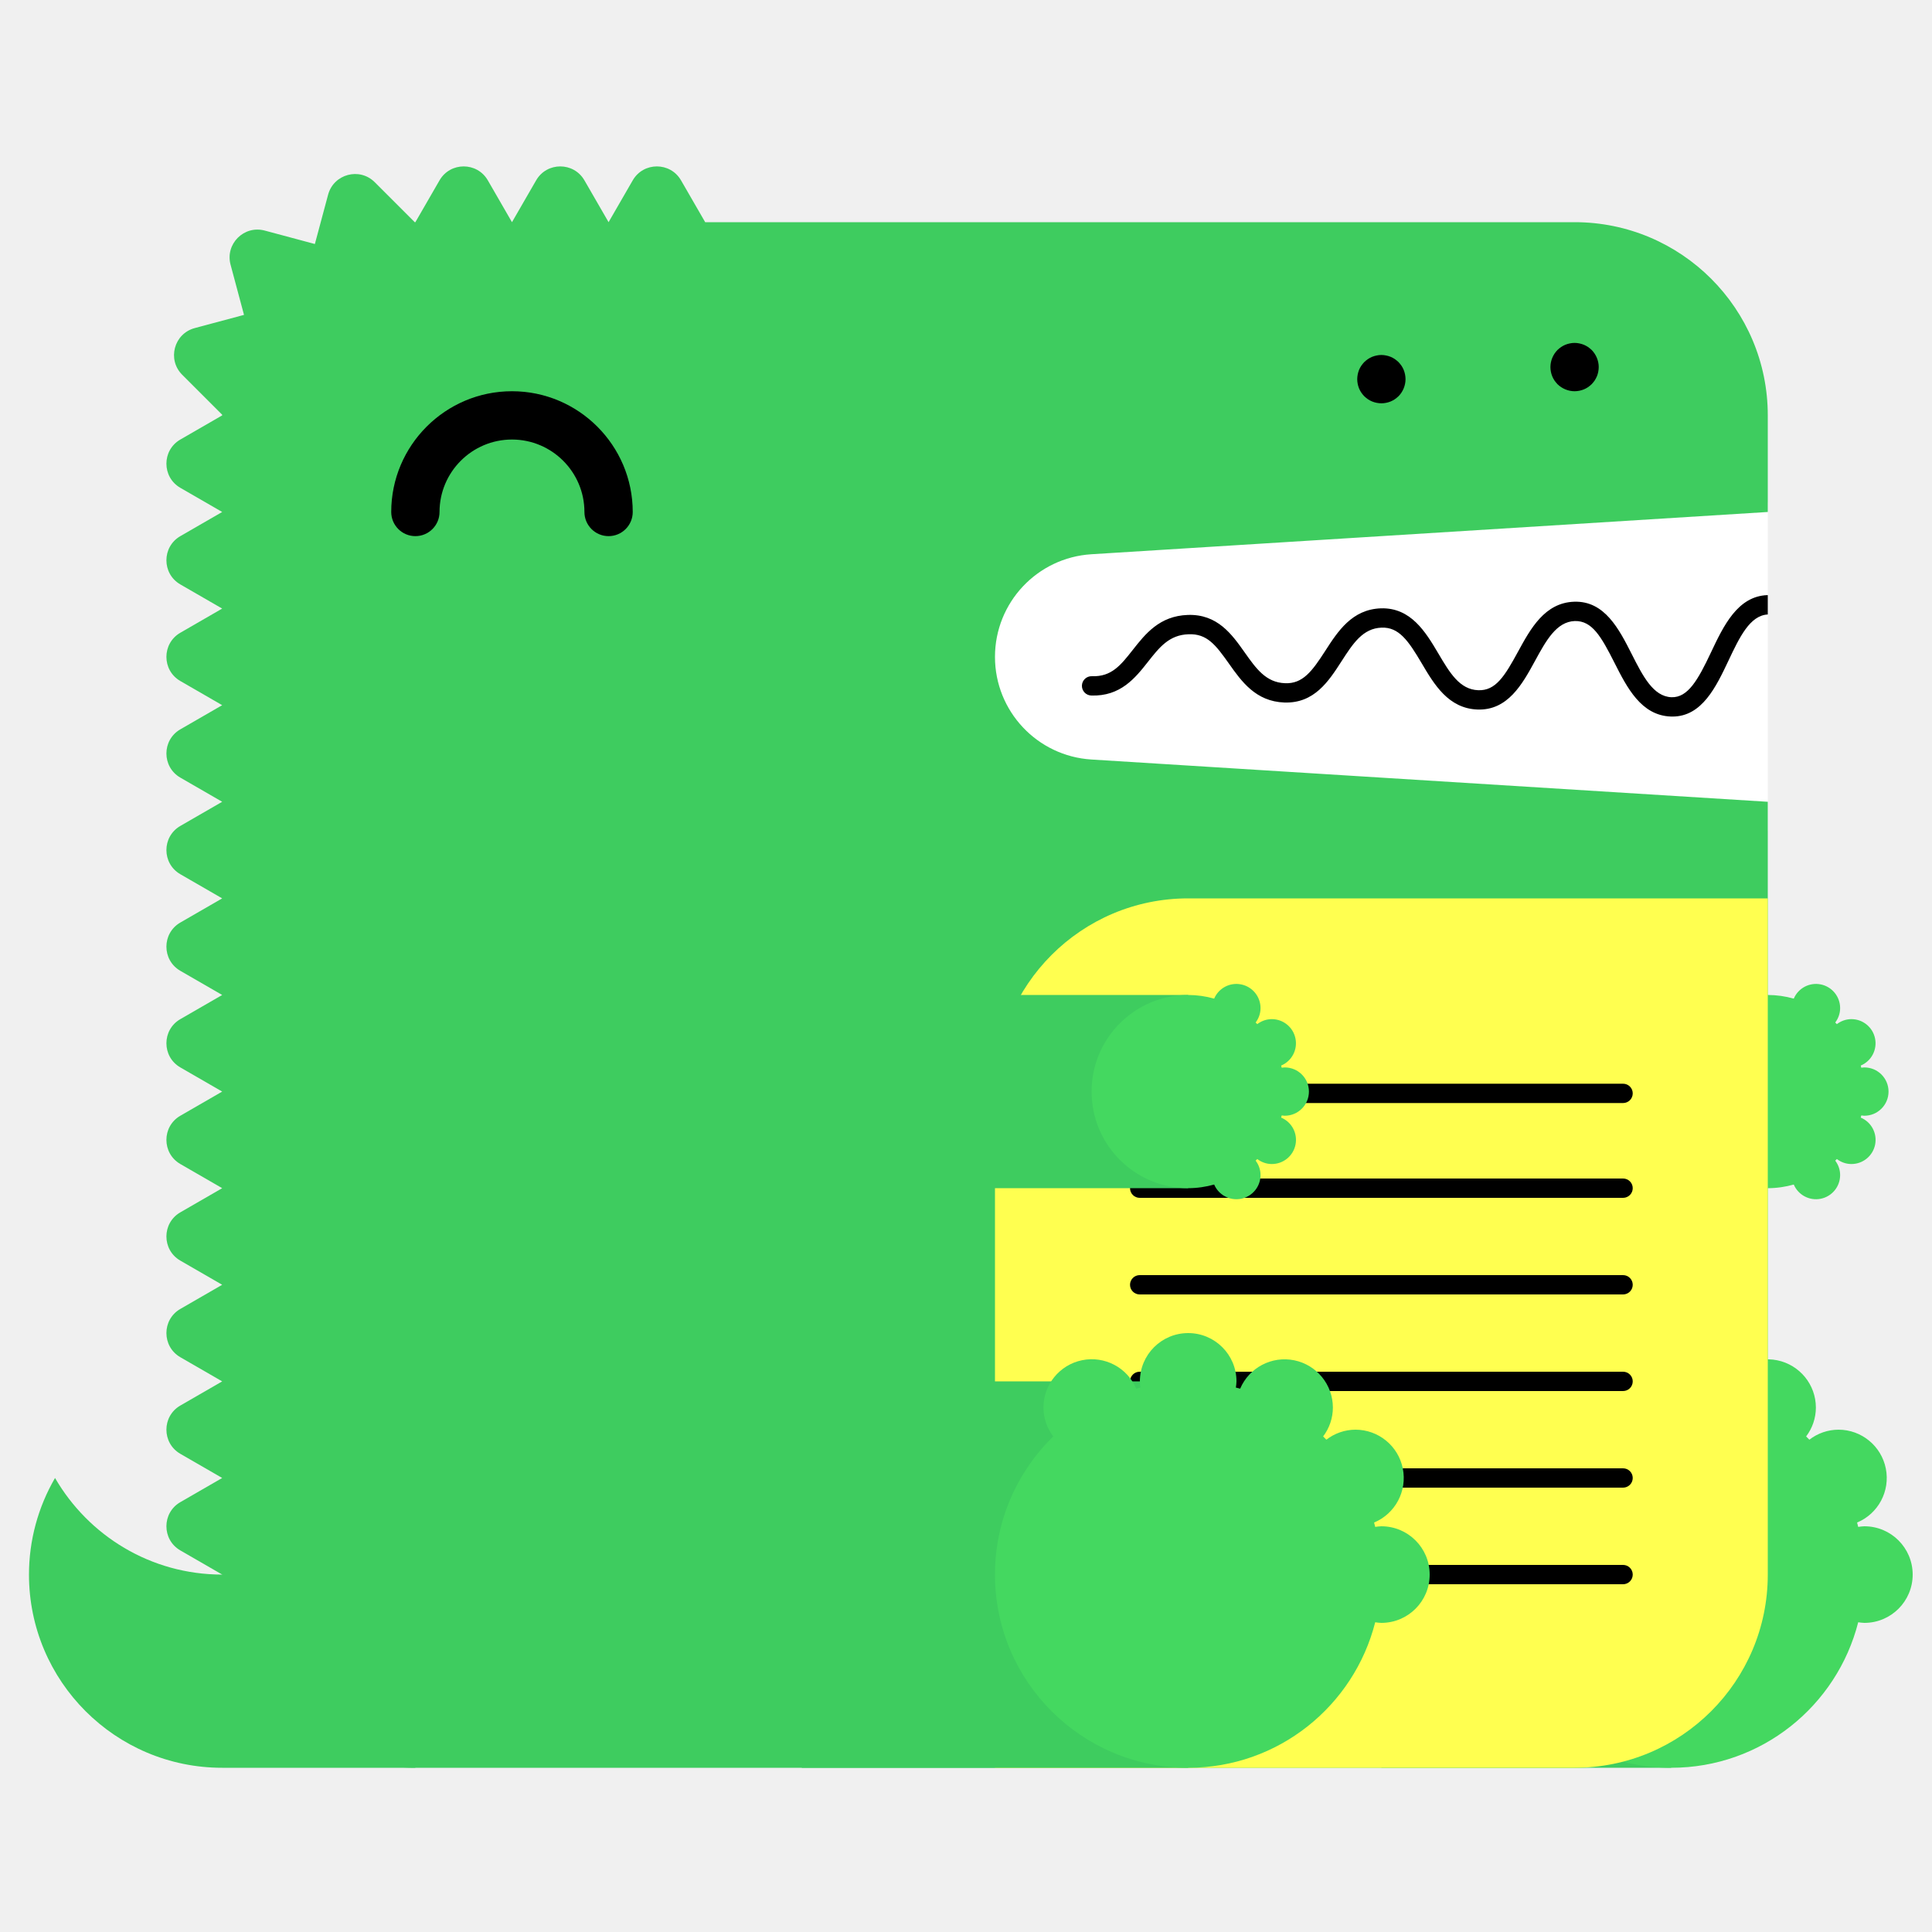
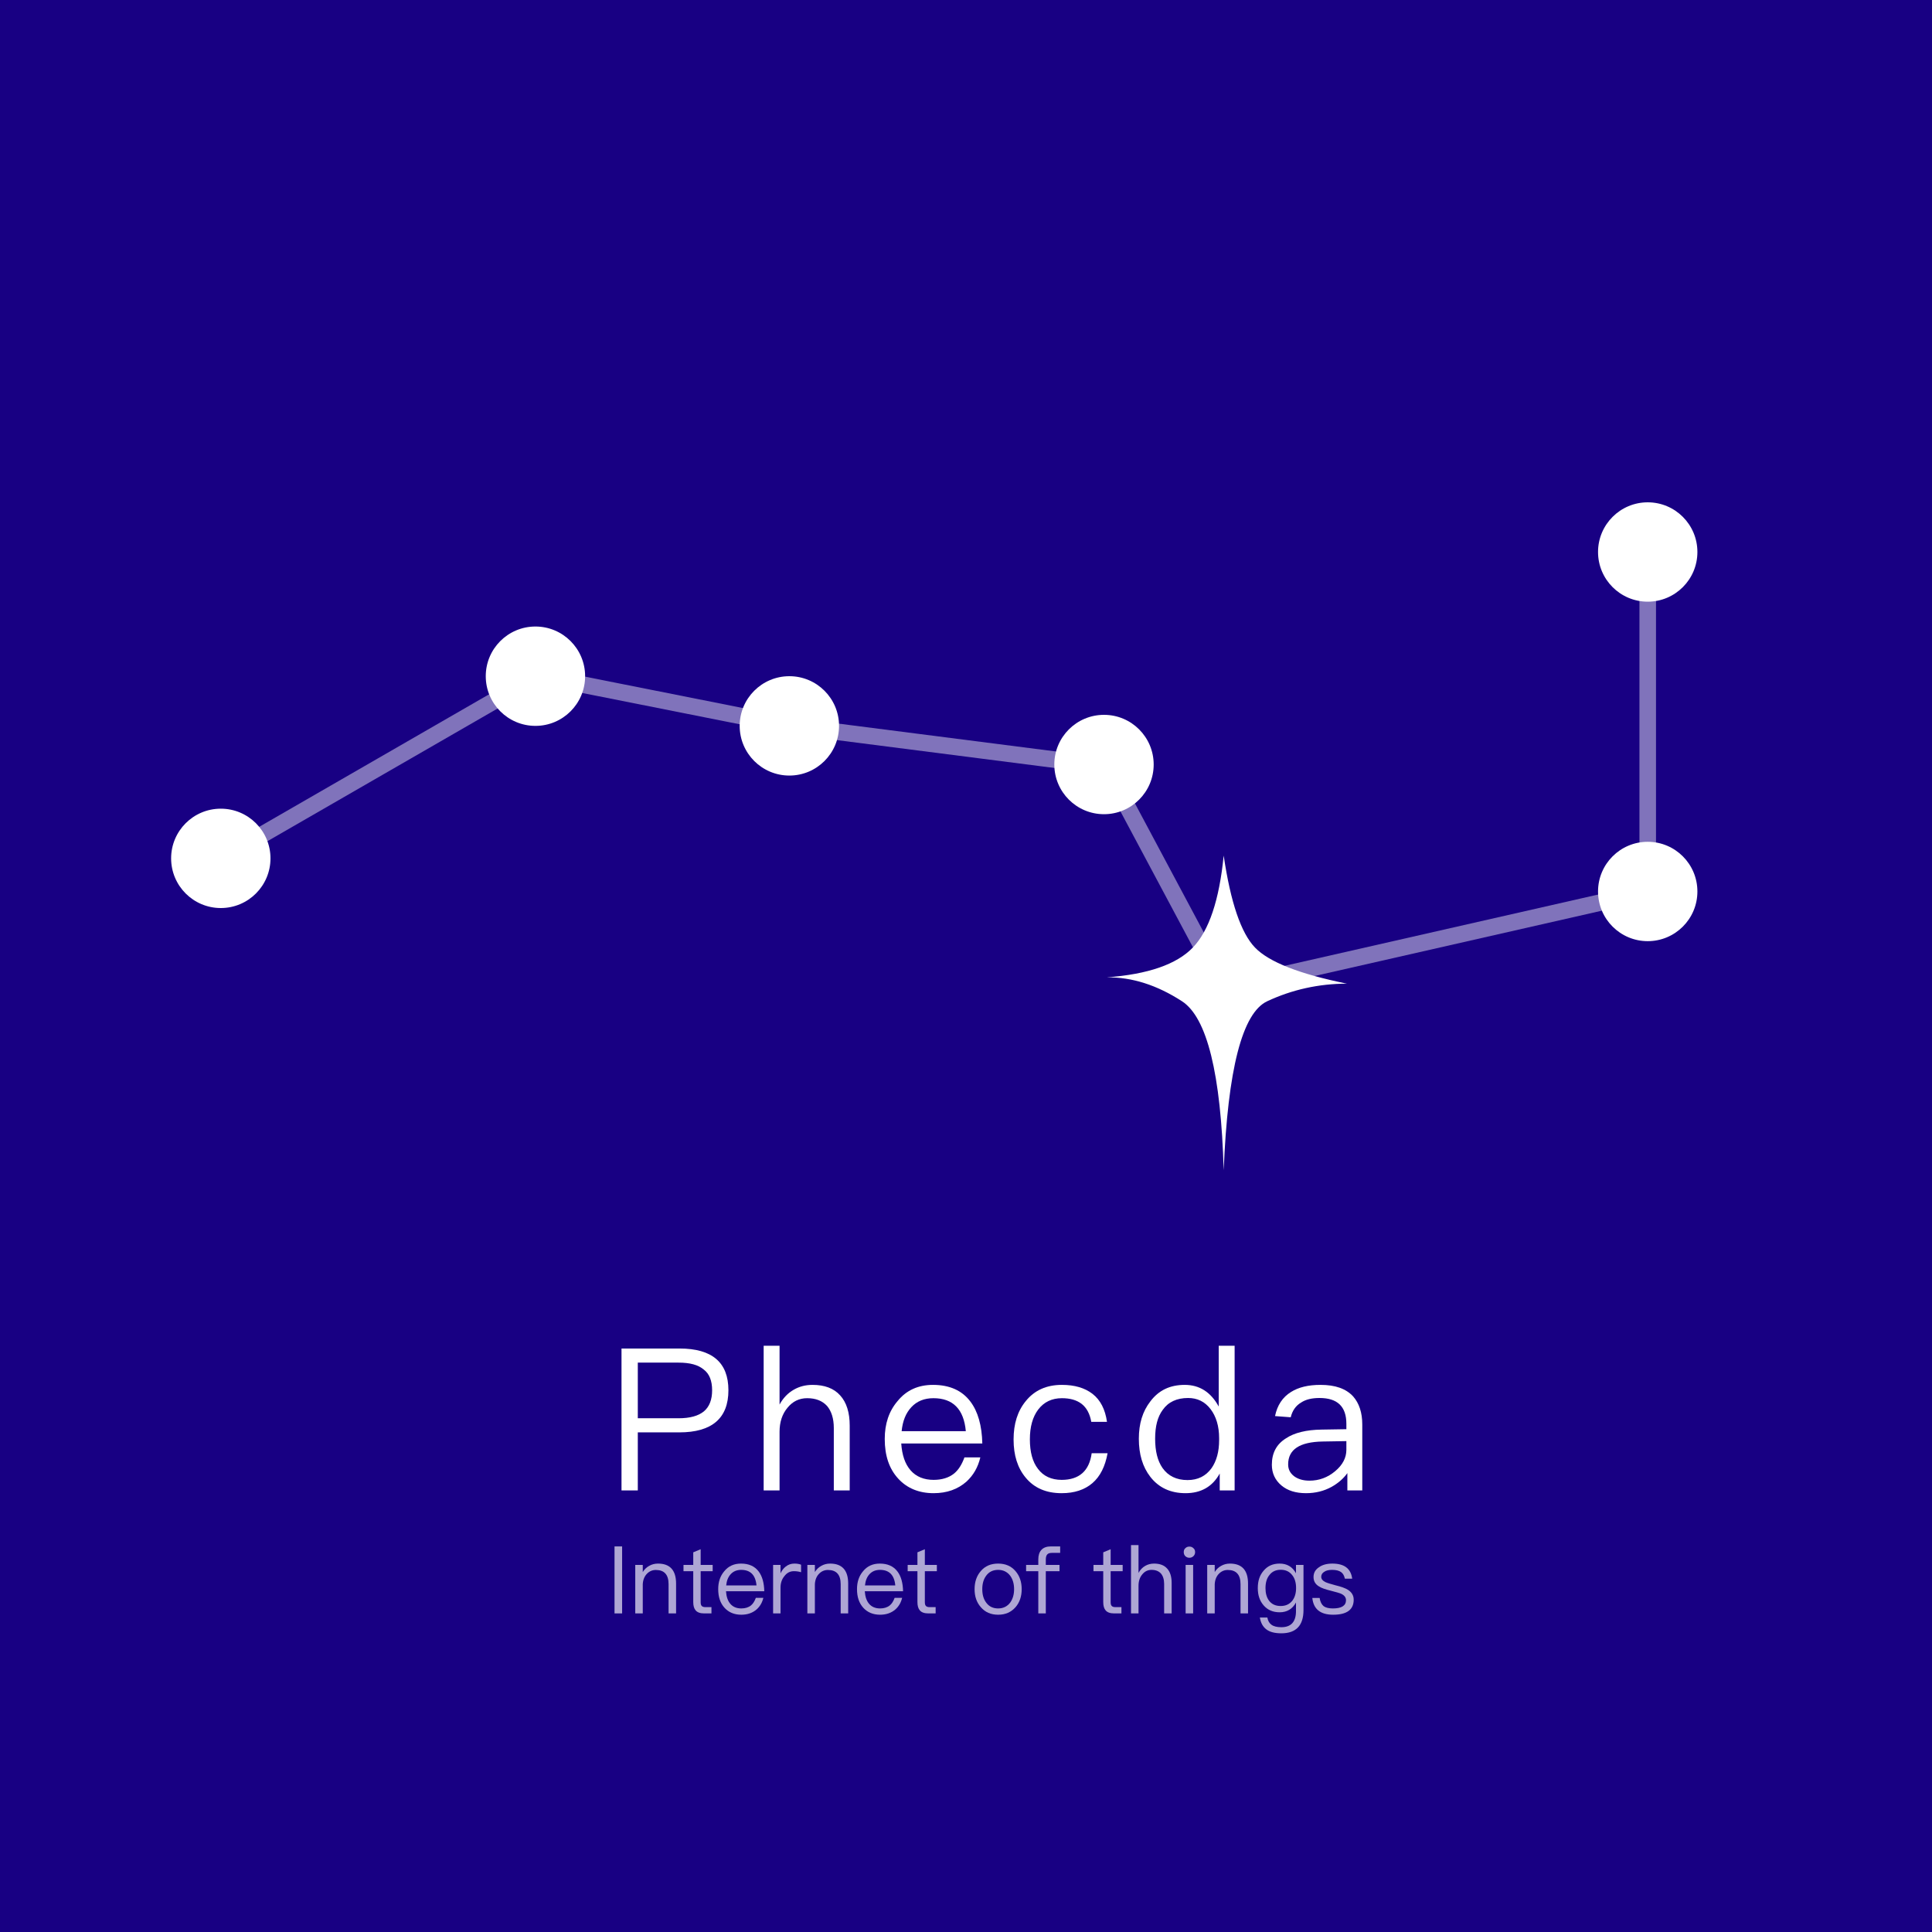
- <svg xmlns="http://www.w3.org/2000/svg" width="200" height="200" viewBox="0 0 200 200">
-   <g fill="none" fill-rule="evenodd">
-     <path fill="#FFF" d="M99 52h84v34H99z" />
-     <path d="M23 163c-7.398 0-13.843-4.027-17.303-10A19.886 19.886 0 0 0 3 163c0 11.046 8.954 20 20 20h20v-20H23z" fill="#3ECC5F" />
-     <path d="M112.98 57.376L183 53V43c0-11.046-8.954-20-20-20H73l-2.5-4.33c-1.112-1.925-3.889-1.925-5 0L63 23l-2.5-4.33c-1.111-1.925-3.889-1.925-5 0L53 23l-2.5-4.33c-1.111-1.925-3.889-1.925-5 0L43 23c-.022 0-.042.003-.065.003l-4.142-4.141c-1.57-1.571-4.252-.853-4.828 1.294l-1.369 5.104-5.192-1.392c-2.148-.575-4.111 1.389-3.535 3.536l1.39 5.193-5.102 1.367c-2.148.576-2.867 3.259-1.296 4.83l4.142 4.142c0 .021-.003.042-.003.064l-4.33 2.5c-1.925 1.111-1.925 3.889 0 5L23 53l-4.33 2.5c-1.925 1.111-1.925 3.889 0 5L23 63l-4.33 2.5c-1.925 1.111-1.925 3.889 0 5L23 73l-4.33 2.5c-1.925 1.111-1.925 3.889 0 5L23 83l-4.33 2.5c-1.925 1.111-1.925 3.889 0 5L23 93l-4.33 2.5c-1.925 1.111-1.925 3.889 0 5L23 103l-4.33 2.5c-1.925 1.111-1.925 3.889 0 5L23 113l-4.33 2.5c-1.925 1.111-1.925 3.889 0 5L23 123l-4.33 2.5c-1.925 1.111-1.925 3.889 0 5L23 133l-4.33 2.5c-1.925 1.111-1.925 3.889 0 5L23 143l-4.33 2.5c-1.925 1.111-1.925 3.889 0 5L23 153l-4.33 2.5c-1.925 1.111-1.925 3.889 0 5L23 163c0 11.046 8.954 20 20 20h120c11.046 0 20-8.954 20-20V83l-70.02-4.376A10.645 10.645 0 0 1 103 68c0-5.621 4.37-10.273 9.98-10.624" fill="#3ECC5F" />
-     <path fill="#3ECC5F" d="M143 183h30v-40h-30z" />
-     <path d="M193 158c-.219 0-.428.037-.639.064-.038-.15-.074-.301-.116-.451A5 5 0 0 0 190.32 148a4.96 4.96 0 0 0-3.016 1.036 26.531 26.531 0 0 0-.335-.336 4.955 4.955 0 0 0 1.011-2.987 5 5 0 0 0-9.599-1.959c-.148-.042-.297-.077-.445-.115.027-.211.064-.42.064-.639a5 5 0 0 0-5-5 5 5 0 0 0-5 5c0 .219.037.428.064.639-.148.038-.297.073-.445.115a4.998 4.998 0 0 0-9.599 1.959c0 1.125.384 2.151 1.011 2.987-3.717 3.632-6.031 8.693-6.031 14.3 0 11.046 8.954 20 20 20 9.339 0 17.16-6.41 19.361-15.064.211.027.42.064.639.064a5 5 0 0 0 5-5 5 5 0 0 0-5-5" fill="#44D860" />
-     <path fill="#3ECC5F" d="M153 123h30v-20h-30z" />
-     <path d="M193 115.5a2.5 2.5 0 1 0 0-5c-.109 0-.214.019-.319.032-.02-.075-.037-.15-.058-.225a2.501 2.501 0 0 0-.963-4.807c-.569 0-1.088.197-1.508.518a6.653 6.653 0 0 0-.168-.168c.314-.417.506-.931.506-1.494a2.5 2.5 0 0 0-4.8-.979A9.987 9.987 0 0 0 183 103c-5.522 0-10 4.478-10 10s4.478 10 10 10c.934 0 1.833-.138 2.69-.377a2.5 2.5 0 0 0 4.8-.979c0-.563-.192-1.077-.506-1.494.057-.055.113-.111.168-.168.42.321.939.518 1.508.518a2.5 2.5 0 0 0 .963-4.807c.021-.074.038-.15.058-.225.105.013.21.032.319.032" fill="#44D860" />
-     <path d="M63 55.5a2.5 2.5 0 0 1-2.5-2.5c0-4.136-3.364-7.5-7.5-7.5s-7.5 3.364-7.5 7.5a2.5 2.5 0 1 1-5 0c0-6.893 5.607-12.5 12.5-12.5S65.5 46.107 65.5 53a2.5 2.5 0 0 1-2.5 2.5" fill="#000" />
-     <path d="M103 183h60c11.046 0 20-8.954 20-20V93h-60c-11.046 0-20 8.954-20 20v70z" fill="#FFFF50" />
-     <path d="M168.02 124h-50.04a1 1 0 1 1 0-2h50.04a1 1 0 1 1 0 2m0 20h-50.04a1 1 0 1 1 0-2h50.04a1 1 0 1 1 0 2m0 20h-50.04a1 1 0 1 1 0-2h50.04a1 1 0 1 1 0 2m0-49.814h-50.04a1 1 0 1 1 0-2h50.04a1 1 0 1 1 0 2m0 19.814h-50.04a1 1 0 1 1 0-2h50.04a1 1 0 1 1 0 2m0 20h-50.04a1 1 0 1 1 0-2h50.04a1 1 0 1 1 0 2M183 61.611c-.012 0-.022-.006-.034-.005-3.09.105-4.552 3.196-5.842 5.923-1.346 2.85-2.387 4.703-4.093 4.647-1.889-.068-2.969-2.202-4.113-4.46-1.314-2.594-2.814-5.536-5.963-5.426-3.046.104-4.513 2.794-5.807 5.167-1.377 2.528-2.314 4.065-4.121 3.994-1.927-.07-2.951-1.805-4.136-3.813-1.321-2.236-2.848-4.75-5.936-4.664-2.994.103-4.465 2.385-5.763 4.4-1.373 2.13-2.335 3.428-4.165 3.351-1.973-.07-2.992-1.51-4.171-3.177-1.324-1.873-2.816-3.993-5.895-3.89-2.928.1-4.399 1.97-5.696 3.618-1.232 1.564-2.194 2.802-4.229 2.724a1 1 0 0 0-.072 2c3.017.101 4.545-1.8 5.872-3.487 1.177-1.496 2.193-2.787 4.193-2.855 1.926-.082 2.829 1.115 4.195 3.045 1.297 1.834 2.769 3.914 5.731 4.021 3.103.104 4.596-2.215 5.918-4.267 1.182-1.834 2.202-3.417 4.15-3.484 1.793-.067 2.769 1.35 4.145 3.681 1.297 2.197 2.766 4.686 5.787 4.796 3.125.108 4.634-2.62 5.949-5.035 1.139-2.088 2.214-4.06 4.119-4.126 1.793-.042 2.728 1.595 4.111 4.33 1.292 2.553 2.757 5.445 5.825 5.556l.169.003c3.064 0 4.518-3.075 5.805-5.794 1.139-2.41 2.217-4.68 4.067-4.773v-2z" fill="#000" />
-     <path fill="#3ECC5F" d="M83 183h40v-40H83z" />
-     <path d="M143 158c-.219 0-.428.037-.639.064-.038-.15-.074-.301-.116-.451A5 5 0 0 0 140.32 148a4.96 4.96 0 0 0-3.016 1.036 26.531 26.531 0 0 0-.335-.336 4.955 4.955 0 0 0 1.011-2.987 5 5 0 0 0-9.599-1.959c-.148-.042-.297-.077-.445-.115.027-.211.064-.42.064-.639a5 5 0 0 0-5-5 5 5 0 0 0-5 5c0 .219.037.428.064.639-.148.038-.297.073-.445.115a4.998 4.998 0 0 0-9.599 1.959c0 1.125.384 2.151 1.011 2.987-3.717 3.632-6.031 8.693-6.031 14.3 0 11.046 8.954 20 20 20 9.339 0 17.16-6.41 19.361-15.064.211.027.42.064.639.064a5 5 0 0 0 5-5 5 5 0 0 0-5-5" fill="#44D860" />
-     <path fill="#3ECC5F" d="M83 123h40v-20H83z" />
-     <path d="M133 115.5a2.5 2.5 0 1 0 0-5c-.109 0-.214.019-.319.032-.02-.075-.037-.15-.058-.225a2.501 2.501 0 0 0-.963-4.807c-.569 0-1.088.197-1.508.518a6.653 6.653 0 0 0-.168-.168c.314-.417.506-.931.506-1.494a2.5 2.5 0 0 0-4.8-.979A9.987 9.987 0 0 0 123 103c-5.522 0-10 4.478-10 10s4.478 10 10 10c.934 0 1.833-.138 2.69-.377a2.5 2.5 0 0 0 4.8-.979c0-.563-.192-1.077-.506-1.494.057-.055.113-.111.168-.168.42.321.939.518 1.508.518a2.5 2.5 0 0 0 .963-4.807c.021-.074.038-.15.058-.225.105.013.21.032.319.032" fill="#44D860" />
-     <path d="M143 41.75c-.16 0-.33-.02-.49-.05a2.52 2.52 0 0 1-.47-.14c-.15-.06-.29-.14-.431-.23-.13-.09-.259-.2-.38-.31-.109-.12-.219-.24-.309-.38s-.17-.28-.231-.43a2.619 2.619 0 0 1-.189-.96c0-.16.02-.33.05-.49.03-.16.08-.31.139-.47.061-.15.141-.29.231-.43.09-.13.2-.26.309-.38.121-.11.25-.22.38-.31.141-.09.281-.17.431-.23.149-.06.31-.11.47-.14.32-.07.65-.07.98 0 .159.03.32.08.47.14.149.06.29.14.43.23.13.09.259.2.38.31.11.12.22.25.31.38.09.14.17.28.23.43.06.16.11.31.14.47.029.16.05.33.05.49 0 .66-.271 1.31-.73 1.77-.121.11-.25.22-.38.31-.14.09-.281.17-.43.23a2.565 2.565 0 0 1-.96.19m20-1.25c-.66 0-1.3-.27-1.771-.73a3.802 3.802 0 0 1-.309-.38c-.09-.14-.17-.28-.231-.43a2.619 2.619 0 0 1-.189-.96c0-.66.27-1.3.729-1.77.121-.11.25-.22.38-.31.141-.09.281-.17.431-.23.149-.06.31-.11.47-.14.32-.07.66-.07.98 0 .159.03.32.08.47.14.149.06.29.14.43.23.13.09.259.2.38.31.459.47.73 1.11.73 1.77 0 .16-.021.33-.05.49-.03.16-.08.32-.14.47-.07.15-.14.29-.23.43-.09.13-.2.26-.31.38-.121.11-.25.22-.38.31-.14.09-.281.17-.43.23a2.565 2.565 0 0 1-.96.19" fill="#000" />
+ <svg xmlns="http://www.w3.org/2000/svg" width="700px" height="700px" viewBox="0 0 700 700" version="1.1">
+   <g id="页面-1" stroke="none" stroke-width="1" fill="none" fill-rule="evenodd">
+     <g id="phecda_with_title_round">
+       <rect id="矩形" fill="#180083" x="0" y="0" width="700" height="700" />
+       <g id="编组" transform="translate(62, 182)">
+         <circle id="椭圆形" fill="#FFFFFF" cx="18" cy="129" r="18" />
+         <circle id="椭圆形备份" fill="#FFFFFF" cx="132" cy="63" r="18" />
+         <circle id="椭圆形备份-2" fill="#FFFFFF" cx="224" cy="81" r="18" />
+         <circle id="椭圆形备份-3" fill="#FFFFFF" cx="338" cy="95" r="18" />
+         <circle id="椭圆形备份-5" fill="#FFFFFF" cx="535" cy="141" r="18" />
+         <circle id="椭圆形备份-6" fill="#FFFFFF" cx="535" cy="18" r="18" />
+         <polyline id="路径-2" stroke="#FFFFFF" stroke-width="6" opacity="0.45" points="18 129.058 132.889 62.825 223.731 80.888 338.62 95.607 381.515 176 535 141.101 535 18" />
+         <path d="M381.365,128 C383.874,144.959 387.653,156.063 392.702,161.31 C397.75,166.558 408.85,170.92 426,174.396 C415.798,174.421 406.178,176.545 397.14,180.768 C388.102,184.99 382.844,205.401 381.365,242 C380.364,207.06 375.327,186.649 366.252,180.768 C357.178,174.886 348.094,172.001 339,172.114 C353.937,171.009 364.333,167.408 370.189,161.31 C376.045,155.212 379.77,144.109 381.365,128 Z" id="路径" fill="#FFFFFF" />
+       </g>
+       <g id="编组-3" transform="translate(222.652, 487.584)" fill="#FFFFFF" fill-rule="nonzero">
+         <g id="Phecda" transform="translate(2.532, 0)">
+           <path d="M0,1.008 L0,52.416 L5.904,52.416 L5.904,31.392 L20.952,31.392 C32.76,31.392 38.736,26.28 38.736,16.128 C38.736,6.048 32.832,1.008 21.024,1.008 L0,1.008 Z M5.904,6.12 L20.664,6.12 C24.768,6.12 27.792,6.912 29.808,8.64 C31.824,10.152 32.832,12.672 32.832,16.128 C32.832,19.584 31.824,22.104 29.88,23.76 C27.864,25.416 24.84,26.28 20.664,26.28 L5.904,26.28 L5.904,6.12 Z" id="形状" />
+           <path d="M51.504,0 L51.504,52.416 L57.264,52.416 L57.264,31.176 C57.264,27.72 58.2,24.768 60.144,22.464 C62.016,20.16 64.392,19.008 67.272,19.008 C70.368,19.008 72.744,19.944 74.472,21.816 C76.056,23.688 76.92,26.352 76.92,29.808 L76.92,52.416 L82.68,52.416 L82.68,28.944 C82.68,24.192 81.528,20.52 79.224,18 C76.92,15.408 73.536,14.184 69.216,14.184 C66.696,14.184 64.464,14.76 62.448,15.912 C60.288,17.136 58.56,18.936 57.264,21.312 L57.264,0 L51.504,0 Z" id="路径" />
+           <path d="M112.872,14.184 C107.472,14.184 103.224,16.128 100.056,20.016 C96.888,23.688 95.376,28.296 95.376,33.768 C95.376,39.816 96.96,44.568 100.272,48.168 C103.44,51.624 107.76,53.424 113.088,53.424 C117.912,53.424 121.872,51.984 124.968,49.248 C127.488,46.944 129.144,44.064 130.008,40.464 L124.248,40.464 C123.312,43.056 122.088,45 120.504,46.296 C118.632,47.808 116.112,48.6 113.088,48.6 C109.56,48.6 106.752,47.448 104.736,45.144 C102.72,42.84 101.64,39.6 101.352,35.424 L130.728,35.424 C130.584,28.944 129.144,23.832 126.408,20.232 C123.384,16.2 118.848,14.184 112.872,14.184 Z M113.016,19.008 C120.072,19.008 124.032,22.968 124.752,30.96 L101.496,30.96 C101.856,27.288 103.008,24.408 105.024,22.248 C107.04,20.088 109.704,19.008 113.016,19.008 Z" id="形状" />
+           <path d="M159.552,14.184 C154.008,14.184 149.616,16.128 146.448,20.088 C143.496,23.688 142.056,28.296 142.056,33.984 C142.056,39.672 143.496,44.28 146.448,47.808 C149.544,51.552 153.864,53.424 159.48,53.424 C164.088,53.424 167.76,52.2 170.568,49.824 C173.448,47.376 175.248,43.704 176.112,38.952 L170.352,38.952 C169.488,45.36 165.816,48.6 159.48,48.6 C155.736,48.6 152.856,47.232 150.912,44.64 C148.896,42.048 147.96,38.448 147.96,33.912 C147.96,29.376 148.968,25.776 150.984,23.112 C153.072,20.376 155.952,19.008 159.552,19.008 C162.504,19.008 164.88,19.656 166.752,21.096 C168.552,22.536 169.704,24.696 170.208,27.576 L175.896,27.576 C175.248,23.04 173.52,19.656 170.64,17.424 C167.832,15.264 164.16,14.184 159.552,14.184 Z" id="路径" />
+           <path d="M216.384,0 L216.384,22.032 C213.504,16.776 209.4,14.184 204.072,14.184 C198.744,14.184 194.64,16.128 191.616,20.16 C188.808,23.76 187.44,28.224 187.44,33.696 C187.44,39.312 188.808,43.92 191.616,47.52 C194.64,51.408 198.888,53.424 204.36,53.424 C209.976,53.424 214.152,51.048 216.744,46.296 L216.744,52.416 L222.144,52.416 L222.144,0 L216.384,0 Z M205.296,18.936 C208.608,18.936 211.344,20.232 213.432,22.968 C215.448,25.632 216.528,29.16 216.528,33.48 L216.528,34.2 C216.528,38.376 215.592,41.76 213.792,44.352 C211.704,47.232 208.824,48.672 205.08,48.672 C201.048,48.672 198.024,47.16 196.008,44.28 C194.208,41.688 193.344,38.16 193.344,33.696 C193.344,29.232 194.208,25.776 196.08,23.256 C198.096,20.376 201.192,18.936 205.296,18.936 Z" id="形状" />
+           <path d="M253.272,14.184 C248.808,14.184 245.28,15.048 242.544,16.776 C239.52,18.648 237.576,21.6 236.784,25.488 L242.472,25.92 C243.048,23.544 244.272,21.744 246.216,20.592 C247.944,19.44 250.176,18.936 252.912,18.936 C259.392,18.936 262.632,22.032 262.632,28.296 L262.632,30.24 L253.704,30.384 C248.088,30.456 243.768,31.536 240.744,33.552 C237.288,35.712 235.632,38.88 235.632,43.128 C235.632,46.152 236.784,48.672 239.088,50.616 C241.32,52.488 244.272,53.424 248.016,53.424 C251.472,53.424 254.568,52.632 257.304,51.12 C259.608,49.824 261.552,48.168 262.992,46.152 L262.992,52.416 L268.392,52.416 L268.392,28.512 C268.392,24.192 267.24,20.808 265.08,18.36 C262.488,15.552 258.6,14.184 253.272,14.184 Z M262.632,34.56 L262.632,37.728 C262.632,40.608 261.264,43.2 258.6,45.432 C255.864,47.736 252.768,48.888 249.24,48.888 C246.936,48.888 245.064,48.312 243.624,47.232 C242.184,46.08 241.536,44.712 241.536,42.984 C241.536,37.584 245.712,34.848 254.064,34.704 L262.632,34.56 Z" id="形状" />
+         </g>
+         <g id="Internet-of-things" transform="translate(0, 72.23384)" opacity="0.65">
+           <polygon id="路径" points="0 0.476 0 24.752 2.754 24.752 2.754 0.476" />
+           <path d="M15.742,6.698 C14.586,6.698 13.532,6.97 12.58,7.514 C11.628,8.024 10.846,8.772 10.234,9.758 L10.234,7.174 L7.514,7.174 L7.514,24.752 L10.234,24.752 L10.234,14.144 C10.336,12.546 10.846,11.288 11.798,10.336 C12.682,9.452 13.736,9.01 14.96,9.01 C18.02,9.01 19.584,10.71 19.584,14.144 L19.584,24.752 L22.304,24.752 L22.304,13.94 C22.304,9.112 20.094,6.698 15.742,6.698 Z" id="路径" />
+           <path d="M31.212,1.496 L28.526,2.618 L28.526,7.174 L24.99,7.174 L24.99,9.452 L28.526,9.452 L28.526,20.638 C28.526,21.964 28.798,22.95 29.376,23.63 C29.988,24.378 31.042,24.752 32.47,24.752 L35.122,24.752 L35.122,22.474 L32.878,22.474 C32.266,22.474 31.824,22.304 31.586,22.032 C31.314,21.76 31.212,21.284 31.212,20.638 L31.212,9.452 L35.564,9.452 L35.564,7.174 L31.212,7.174 L31.212,1.496 Z" id="路径" />
+           <path d="M45.832,6.698 C43.282,6.698 41.276,7.616 39.78,9.452 C38.284,11.186 37.57,13.362 37.57,15.946 C37.57,18.802 38.318,21.046 39.882,22.746 C41.378,24.378 43.418,25.228 45.934,25.228 C48.212,25.228 50.082,24.548 51.544,23.256 C52.734,22.168 53.516,20.808 53.924,19.108 L51.204,19.108 C50.762,20.332 50.184,21.25 49.436,21.862 C48.552,22.576 47.362,22.95 45.934,22.95 C44.268,22.95 42.942,22.406 41.99,21.318 C41.038,20.23 40.528,18.7 40.392,16.728 L54.264,16.728 C54.196,13.668 53.516,11.254 52.224,9.554 C50.796,7.65 48.654,6.698 45.832,6.698 Z M45.9,8.976 C49.232,8.976 51.102,10.846 51.442,14.62 L40.46,14.62 C40.63,12.886 41.174,11.526 42.126,10.506 C43.078,9.486 44.336,8.976 45.9,8.976 Z" id="形状" />
+           <path d="M65.178,6.698 C63.954,6.698 62.9,7.072 61.982,7.82 C61.234,8.398 60.622,9.214 60.146,10.234 L60.146,7.174 L57.46,7.174 L57.46,24.752 L60.146,24.752 L60.146,15.436 C60.146,13.804 60.588,12.41 61.54,11.254 C62.458,10.03 63.614,9.452 64.974,9.452 C65.824,9.452 66.708,9.554 67.592,9.826 L67.592,7.106 C66.946,6.834 66.13,6.698 65.178,6.698 Z" id="路径" />
+           <path d="M78.098,6.698 C76.942,6.698 75.888,6.97 74.936,7.514 C73.984,8.024 73.202,8.772 72.59,9.758 L72.59,7.174 L69.87,7.174 L69.87,24.752 L72.59,24.752 L72.59,14.144 C72.692,12.546 73.202,11.288 74.154,10.336 C75.038,9.452 76.092,9.01 77.316,9.01 C80.376,9.01 81.94,10.71 81.94,14.144 L81.94,24.752 L84.66,24.752 L84.66,13.94 C84.66,9.112 82.45,6.698 78.098,6.698 Z" id="路径" />
+           <path d="M96.118,6.698 C93.568,6.698 91.562,7.616 90.066,9.452 C88.57,11.186 87.856,13.362 87.856,15.946 C87.856,18.802 88.604,21.046 90.168,22.746 C91.664,24.378 93.704,25.228 96.22,25.228 C98.498,25.228 100.368,24.548 101.83,23.256 C103.02,22.168 103.802,20.808 104.21,19.108 L101.49,19.108 C101.048,20.332 100.47,21.25 99.722,21.862 C98.838,22.576 97.648,22.95 96.22,22.95 C94.554,22.95 93.228,22.406 92.276,21.318 C91.324,20.23 90.814,18.7 90.678,16.728 L104.55,16.728 C104.482,13.668 103.802,11.254 102.51,9.554 C101.082,7.65 98.94,6.698 96.118,6.698 Z M96.186,8.976 C99.518,8.976 101.388,10.846 101.728,14.62 L90.746,14.62 C90.916,12.886 91.46,11.526 92.412,10.506 C93.364,9.486 94.622,8.976 96.186,8.976 Z" id="形状" />
+           <path d="M112.438,1.496 L109.752,2.618 L109.752,7.174 L106.216,7.174 L106.216,9.452 L109.752,9.452 L109.752,20.638 C109.752,21.964 110.024,22.95 110.602,23.63 C111.214,24.378 112.268,24.752 113.696,24.752 L116.348,24.752 L116.348,22.474 L114.104,22.474 C113.492,22.474 113.05,22.304 112.812,22.032 C112.54,21.76 112.438,21.284 112.438,20.638 L112.438,9.452 L116.79,9.452 L116.79,7.174 L112.438,7.174 L112.438,1.496 Z" id="路径" />
+           <path d="M138.992,6.698 C136.34,6.698 134.266,7.582 132.702,9.418 C131.206,11.152 130.458,13.328 130.458,15.98 C130.458,18.598 131.206,20.774 132.702,22.474 C134.266,24.31 136.34,25.228 138.992,25.228 C141.61,25.228 143.718,24.31 145.316,22.474 C146.778,20.774 147.526,18.598 147.526,15.98 C147.526,13.328 146.778,11.152 145.282,9.418 C143.718,7.582 141.61,6.698 138.992,6.698 Z M138.992,8.976 C140.828,8.976 142.29,9.69 143.378,11.118 C144.296,12.41 144.772,14.008 144.772,15.98 C144.772,17.884 144.296,19.516 143.378,20.808 C142.29,22.236 140.828,22.95 138.992,22.95 C137.122,22.95 135.66,22.236 134.64,20.808 C133.688,19.516 133.246,17.918 133.246,15.98 C133.246,14.008 133.688,12.41 134.64,11.118 C135.66,9.69 137.122,8.976 138.992,8.976 Z" id="形状" />
+           <path d="M158.1,0.476 C156.604,0.476 155.448,0.884 154.666,1.734 C153.918,2.55 153.544,3.672 153.544,5.168 L153.544,7.174 L149.124,7.174 L149.124,9.452 L153.544,9.452 L153.544,24.752 L156.264,24.752 L156.264,9.452 L161.228,9.452 L161.228,7.174 L156.264,7.174 L156.264,5.236 C156.264,4.386 156.434,3.774 156.774,3.4 C157.114,2.992 157.692,2.822 158.44,2.822 L161.466,2.822 L161.466,0.476 L158.1,0.476 Z" id="路径" />
+           <path d="M179.758,1.496 L177.072,2.618 L177.072,7.174 L173.536,7.174 L173.536,9.452 L177.072,9.452 L177.072,20.638 C177.072,21.964 177.344,22.95 177.922,23.63 C178.534,24.378 179.588,24.752 181.016,24.752 L183.668,24.752 L183.668,22.474 L181.424,22.474 C180.812,22.474 180.37,22.304 180.132,22.032 C179.86,21.76 179.758,21.284 179.758,20.638 L179.758,9.452 L184.11,9.452 L184.11,7.174 L179.758,7.174 L179.758,1.496 Z" id="路径" />
+           <path d="M187.136,0 L187.136,24.752 L189.856,24.752 L189.856,14.722 C189.856,13.09 190.298,11.696 191.216,10.608 C192.1,9.52 193.222,8.976 194.582,8.976 C196.044,8.976 197.166,9.418 197.982,10.302 C198.73,11.186 199.138,12.444 199.138,14.076 L199.138,24.752 L201.858,24.752 L201.858,13.668 C201.858,11.424 201.314,9.69 200.226,8.5 C199.138,7.276 197.54,6.698 195.5,6.698 C194.31,6.698 193.256,6.97 192.304,7.514 C191.284,8.092 190.468,8.942 189.856,10.064 L189.856,0 L187.136,0 Z" id="路径" />
+           <path d="M208.284,0.544 C207.706,0.544 207.23,0.714 206.822,1.122 C206.414,1.462 206.244,1.938 206.244,2.55 C206.244,3.128 206.414,3.604 206.822,4.012 C207.23,4.386 207.706,4.59 208.284,4.59 C208.862,4.59 209.338,4.386 209.746,4.012 C210.154,3.604 210.358,3.128 210.358,2.55 C210.358,1.938 210.154,1.462 209.746,1.122 C209.338,0.714 208.862,0.544 208.284,0.544 Z M206.924,7.174 L206.924,24.752 L209.644,24.752 L209.644,7.174 L206.924,7.174 Z" id="形状" />
+           <path d="M222.972,6.698 C221.816,6.698 220.762,6.97 219.81,7.514 C218.858,8.024 218.076,8.772 217.464,9.758 L217.464,7.174 L214.744,7.174 L214.744,24.752 L217.464,24.752 L217.464,14.144 C217.566,12.546 218.076,11.288 219.028,10.336 C219.912,9.452 220.966,9.01 222.19,9.01 C225.25,9.01 226.814,10.71 226.814,14.144 L226.814,24.752 L229.534,24.752 L229.534,13.94 C229.534,9.112 227.324,6.698 222.972,6.698 Z" id="路径" />
+           <path d="M240.992,6.698 C238.544,6.698 236.606,7.548 235.178,9.282 C233.75,10.914 233.07,12.988 233.07,15.572 C233.07,18.122 233.75,20.196 235.178,21.828 C236.606,23.494 238.544,24.344 240.992,24.344 C243.644,24.344 245.616,23.154 246.908,20.808 L246.908,23.902 C246.908,27.778 245.14,29.75 241.604,29.75 C240.006,29.75 238.816,29.444 238.034,28.866 C237.252,28.322 236.742,27.438 236.538,26.248 L233.818,26.248 C234.124,28.152 234.906,29.58 236.164,30.532 C237.388,31.484 239.224,31.96 241.604,31.96 C246.942,31.96 249.628,29.138 249.628,23.528 L249.628,7.174 L246.908,7.174 L246.908,10.2 C245.616,7.854 243.644,6.698 240.992,6.698 Z M241.4,8.942 C243.134,8.942 244.494,9.554 245.514,10.846 C246.466,12.002 246.942,13.6 246.942,15.572 C246.942,17.476 246.466,19.04 245.514,20.23 C244.494,21.454 243.134,22.066 241.366,22.066 C239.462,22.066 238.068,21.386 237.116,20.094 C236.266,18.938 235.858,17.408 235.858,15.572 C235.858,13.6 236.334,12.002 237.286,10.846 C238.272,9.554 239.632,8.942 241.4,8.942 Z" id="形状" />
+           <path d="M260.066,6.698 C258.094,6.698 256.462,7.14 255.238,8.024 C253.912,8.908 253.266,10.064 253.266,11.56 C253.266,13.056 253.912,14.178 255.272,14.994 C256.088,15.538 257.55,16.048 259.624,16.558 C261.528,17.034 262.786,17.408 263.364,17.68 C264.452,18.224 265.03,18.972 265.03,19.958 C265.03,21.93 263.432,22.95 260.304,22.95 C258.808,22.95 257.686,22.678 256.938,22.134 C256.19,21.522 255.68,20.536 255.476,19.142 L252.824,19.142 C253.232,23.188 255.748,25.228 260.372,25.228 C265.336,25.228 267.818,23.392 267.818,19.788 C267.818,18.258 267.104,17.068 265.71,16.184 C264.792,15.606 263.296,15.062 261.188,14.552 C259.42,14.076 258.196,13.702 257.55,13.396 C256.53,12.886 256.054,12.24 256.054,11.492 C256.054,10.71 256.428,10.098 257.176,9.656 C257.856,9.18 258.808,8.976 260.032,8.976 C261.426,8.976 262.514,9.248 263.262,9.792 C263.942,10.268 264.384,11.084 264.622,12.172 L267.274,12.172 C266.798,8.5 264.418,6.698 260.066,6.698 Z" id="路径" />
+         </g>
+       </g>
+     </g>
  </g>
</svg>
